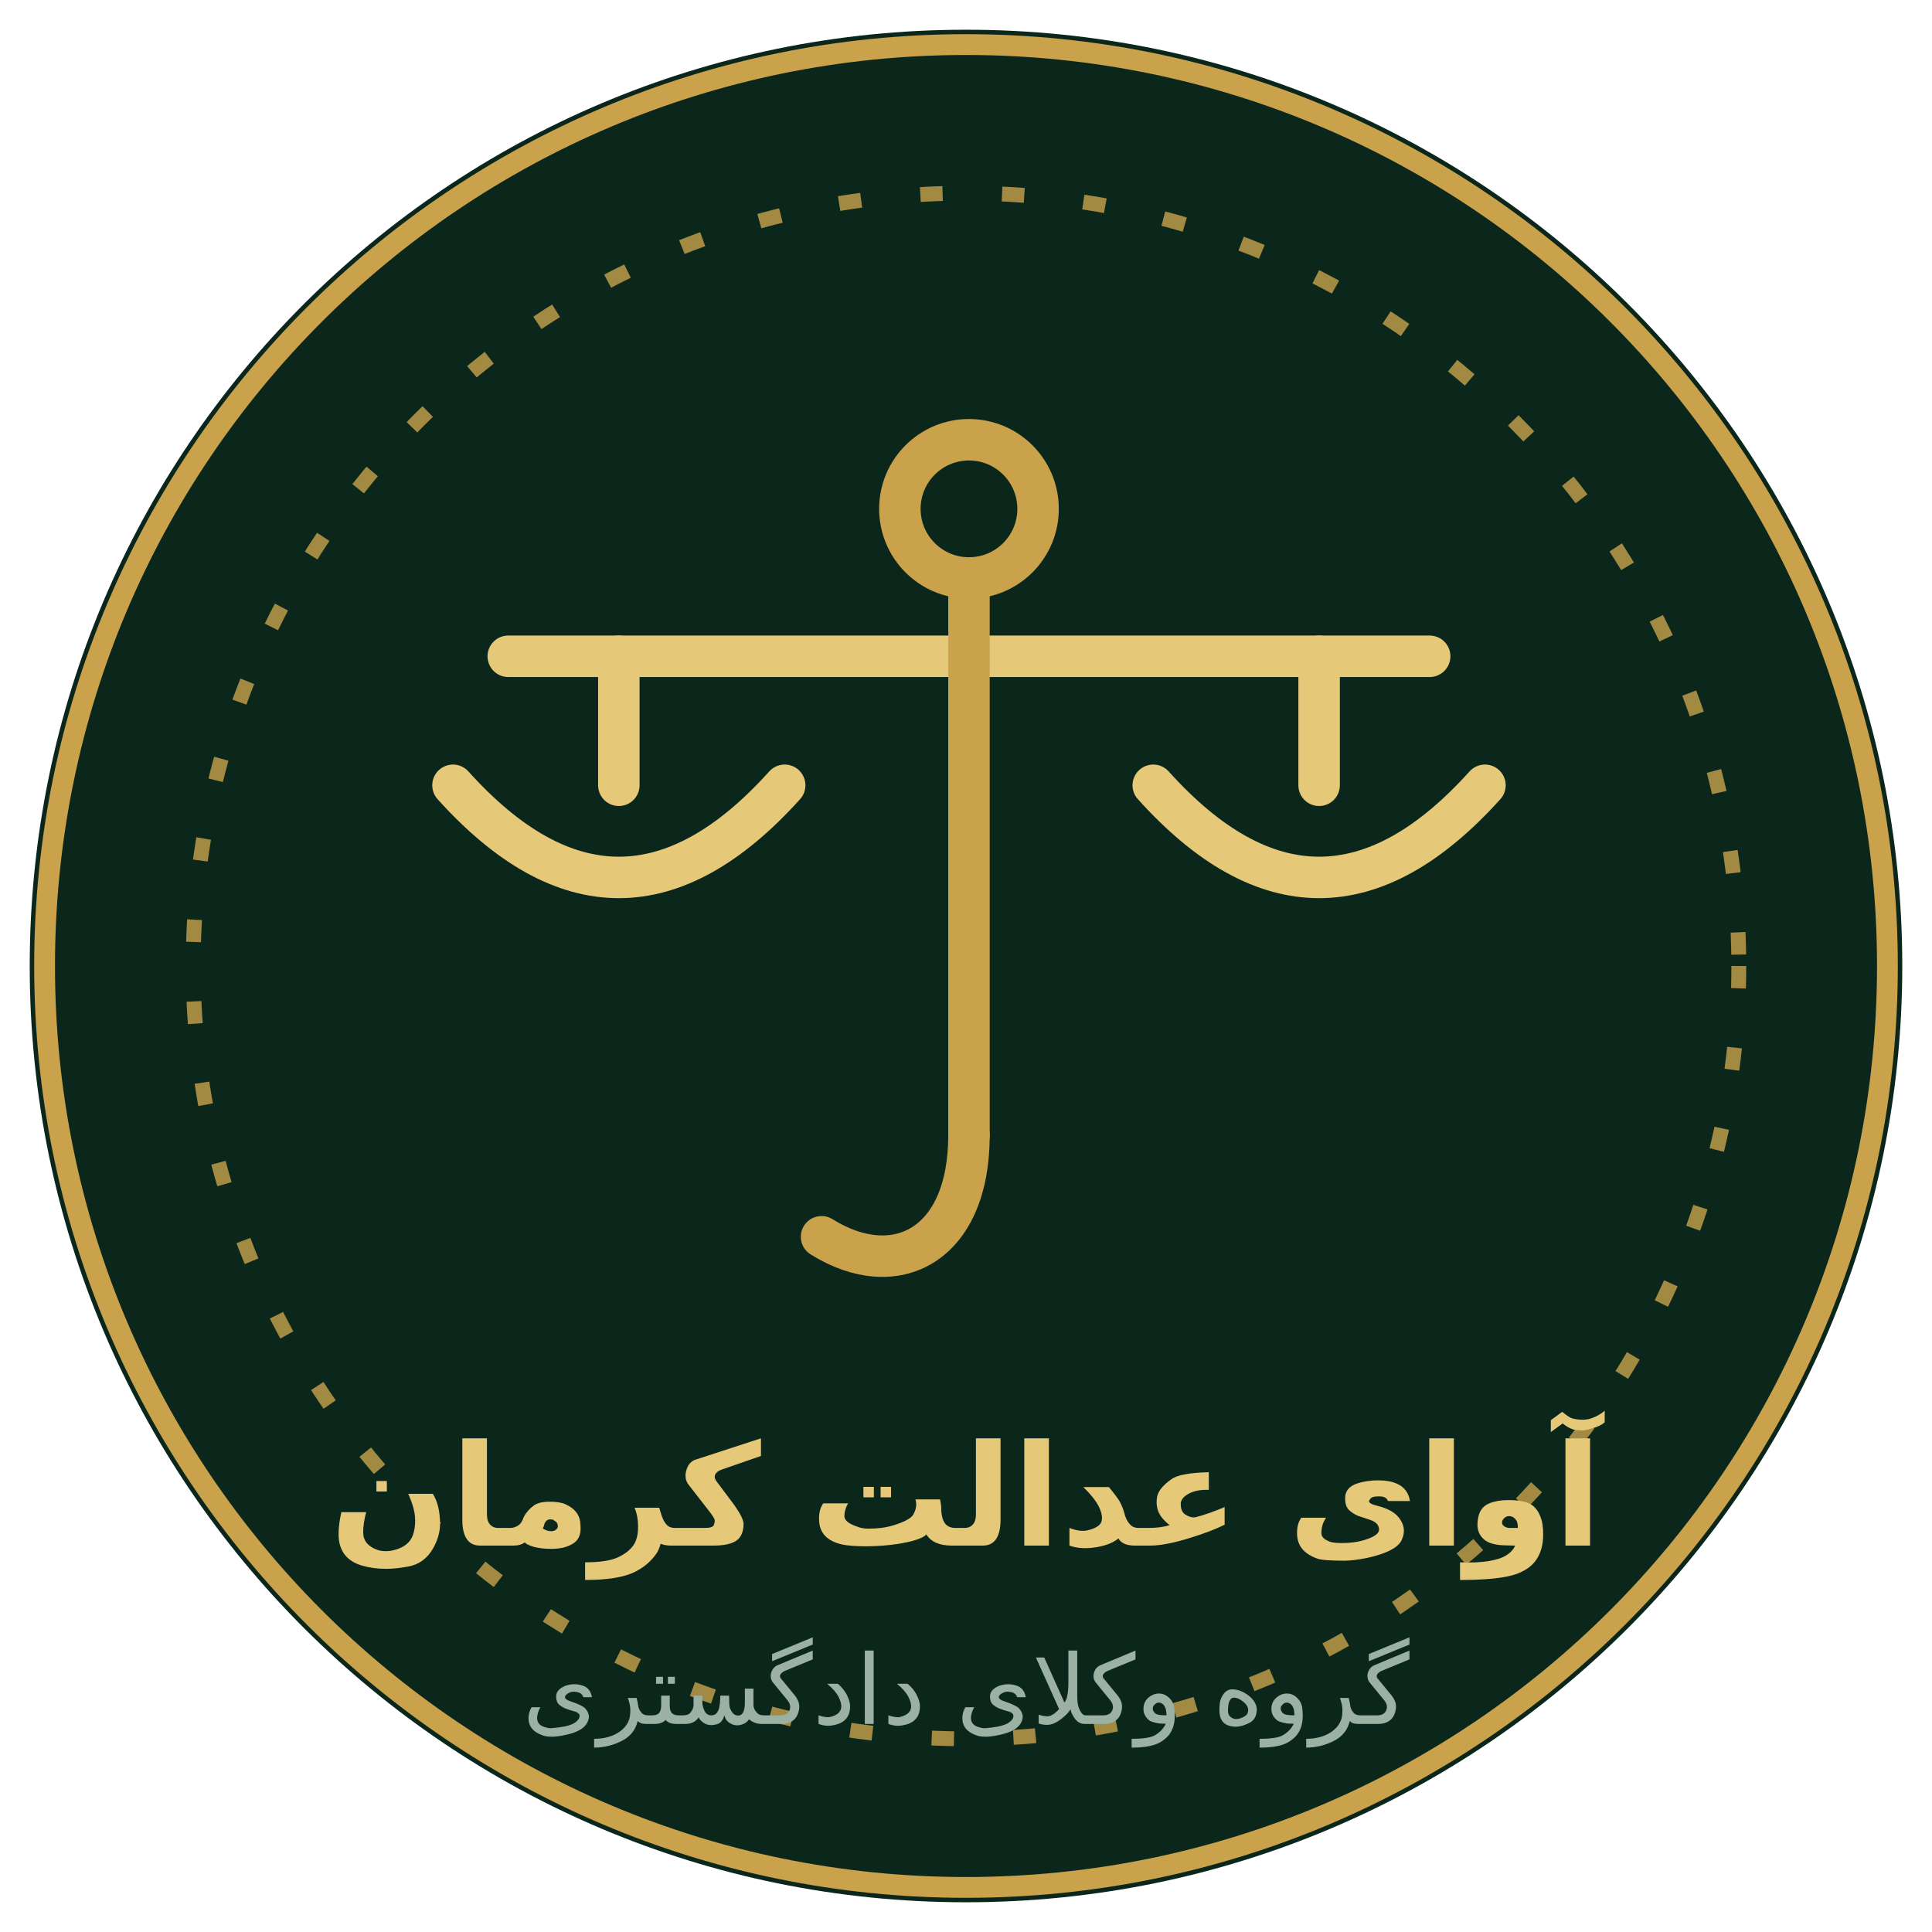
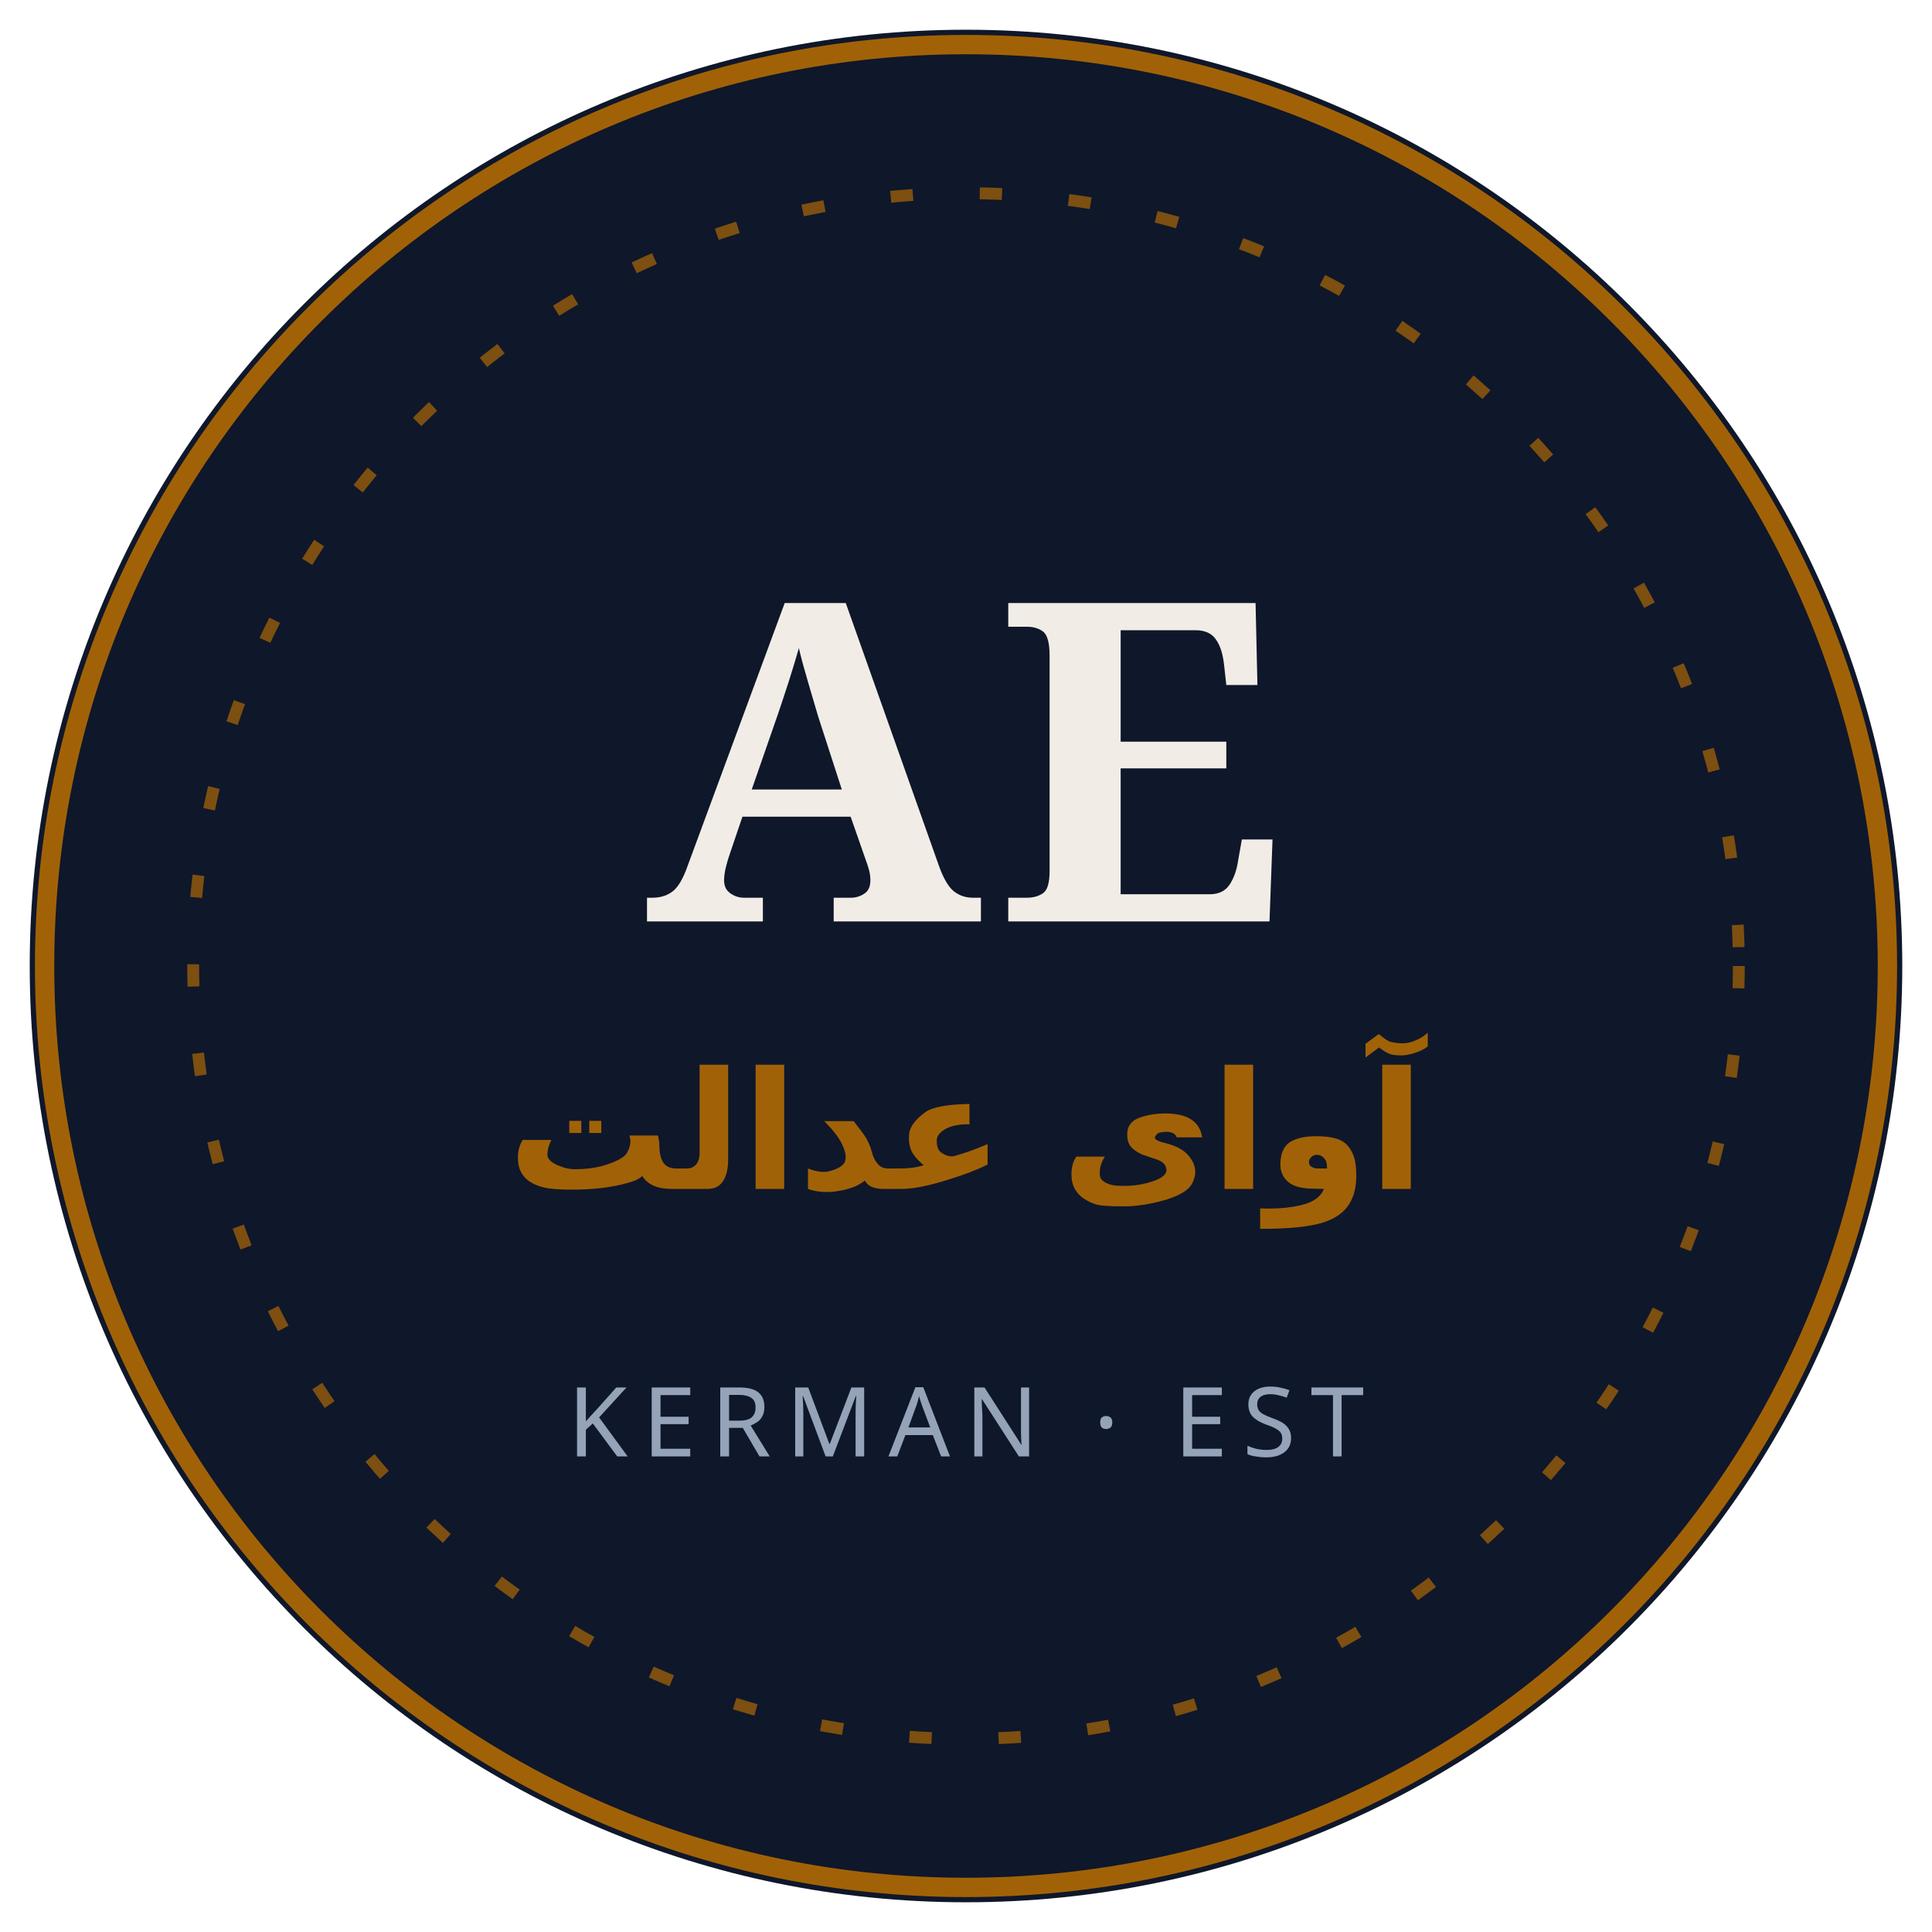
<svg xmlns="http://www.w3.org/2000/svg" viewBox="0 0 130 130" fill="none">
-   <circle cx="65" cy="65" r="63" fill="#0b271c" />
-   <circle cx="65" cy="65" r="62" fill="none" stroke="#c9a24b" stroke-width="1.4" />
-   <circle cx="65" cy="65" r="52" fill="none" stroke="#c9a24b" stroke-width="1" stroke-dasharray="1.5 4" opacity=".8" />
-   <g transform="translate(28,33) scale(0.62)" stroke-linecap="round" stroke-linejoin="round">
-     <g stroke="#e6c879" stroke-width="4.5">
-       <path d="M10 18 H110" />
-       <path d="M22 18 V32" />
-       <path d="M98 18 V32" />
-       <path d="M4 32 Q22 52 40 32" />
-       <path d="M80 32 Q98 52 116 32" />
-     </g>
-     <g stroke="#c9a24b" stroke-width="4.5">
-       <circle cx="60" cy="2" r="7.5" />
-       <path d="M60 9.5 V70" />
-       <path d="M60 70 C60 82 52 86 44 81" />
-     </g>
-   </g>
-   <text x="65" y="104" text-anchor="middle" font-family="Vazirmatn, Tahoma, sans-serif" font-size="9.5" font-weight="700" fill="#e6c879" letter-spacing="0">آوای عدالت کرمان</text>
-   <text x="65" y="116" text-anchor="middle" font-family="Vazirmatn, Tahoma, sans-serif" font-size="6.5" fill="#9bb1a3">گروه وکلای دادگستری</text>
+   <circle cx="65" cy="65" r="63" fill="#0F172A" />
+   <circle cx="65" cy="65" r="62" fill="none" stroke="#A16207" stroke-width="1.3" />
+   <circle cx="65" cy="65" r="52" fill="none" stroke="#A16207" stroke-width="0.8" stroke-dasharray="1.5 4.5" opacity=".75" />
+   <text x="65" y="62" text-anchor="middle" font-family="Cormorant Garamond, Vazirmatn, serif" font-size="30" font-weight="600" letter-spacing="1" fill="#f1ede6">AE</text>
+   <text x="65" y="80" text-anchor="middle" font-family="Vazirmatn, Tahoma, sans-serif" font-size="11" font-weight="600" fill="#A16207">آوای عدالت</text>
+   <text x="65" y="98" text-anchor="middle" font-family="Vazirmatn, Tahoma, sans-serif" font-size="6.5" letter-spacing="1" fill="#94a3b8">KERMAN · EST</text>
</svg>
